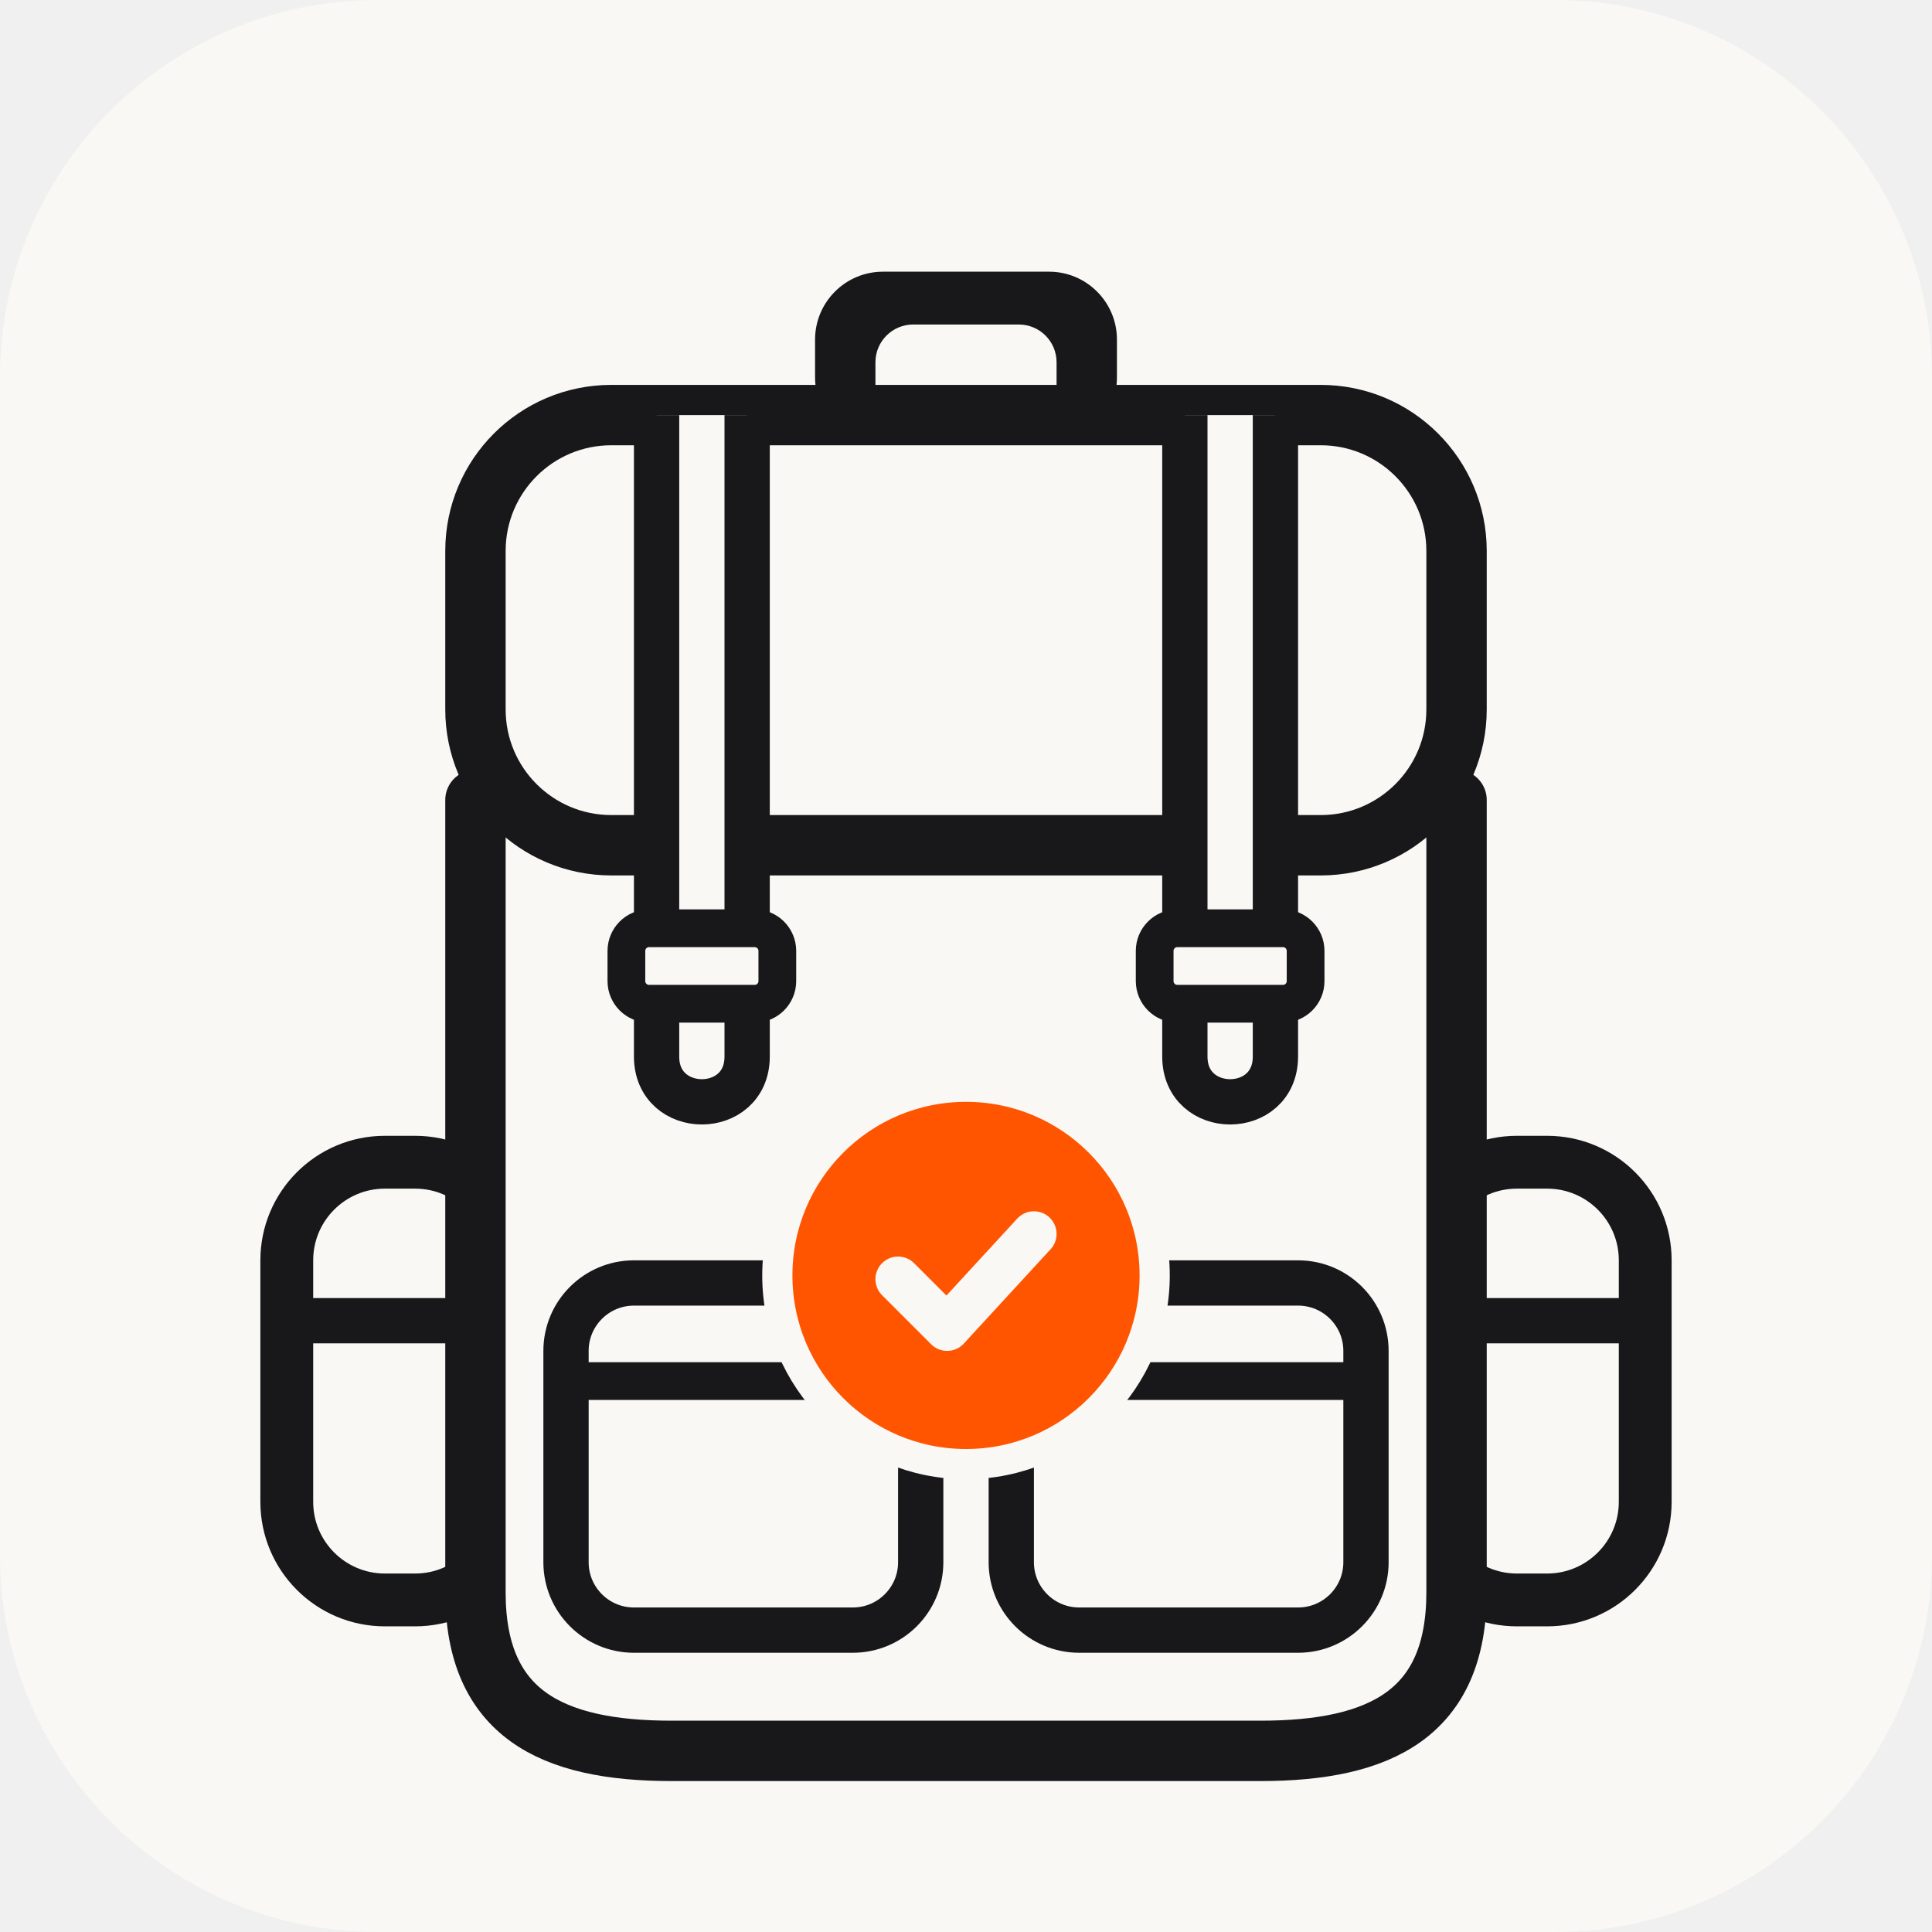
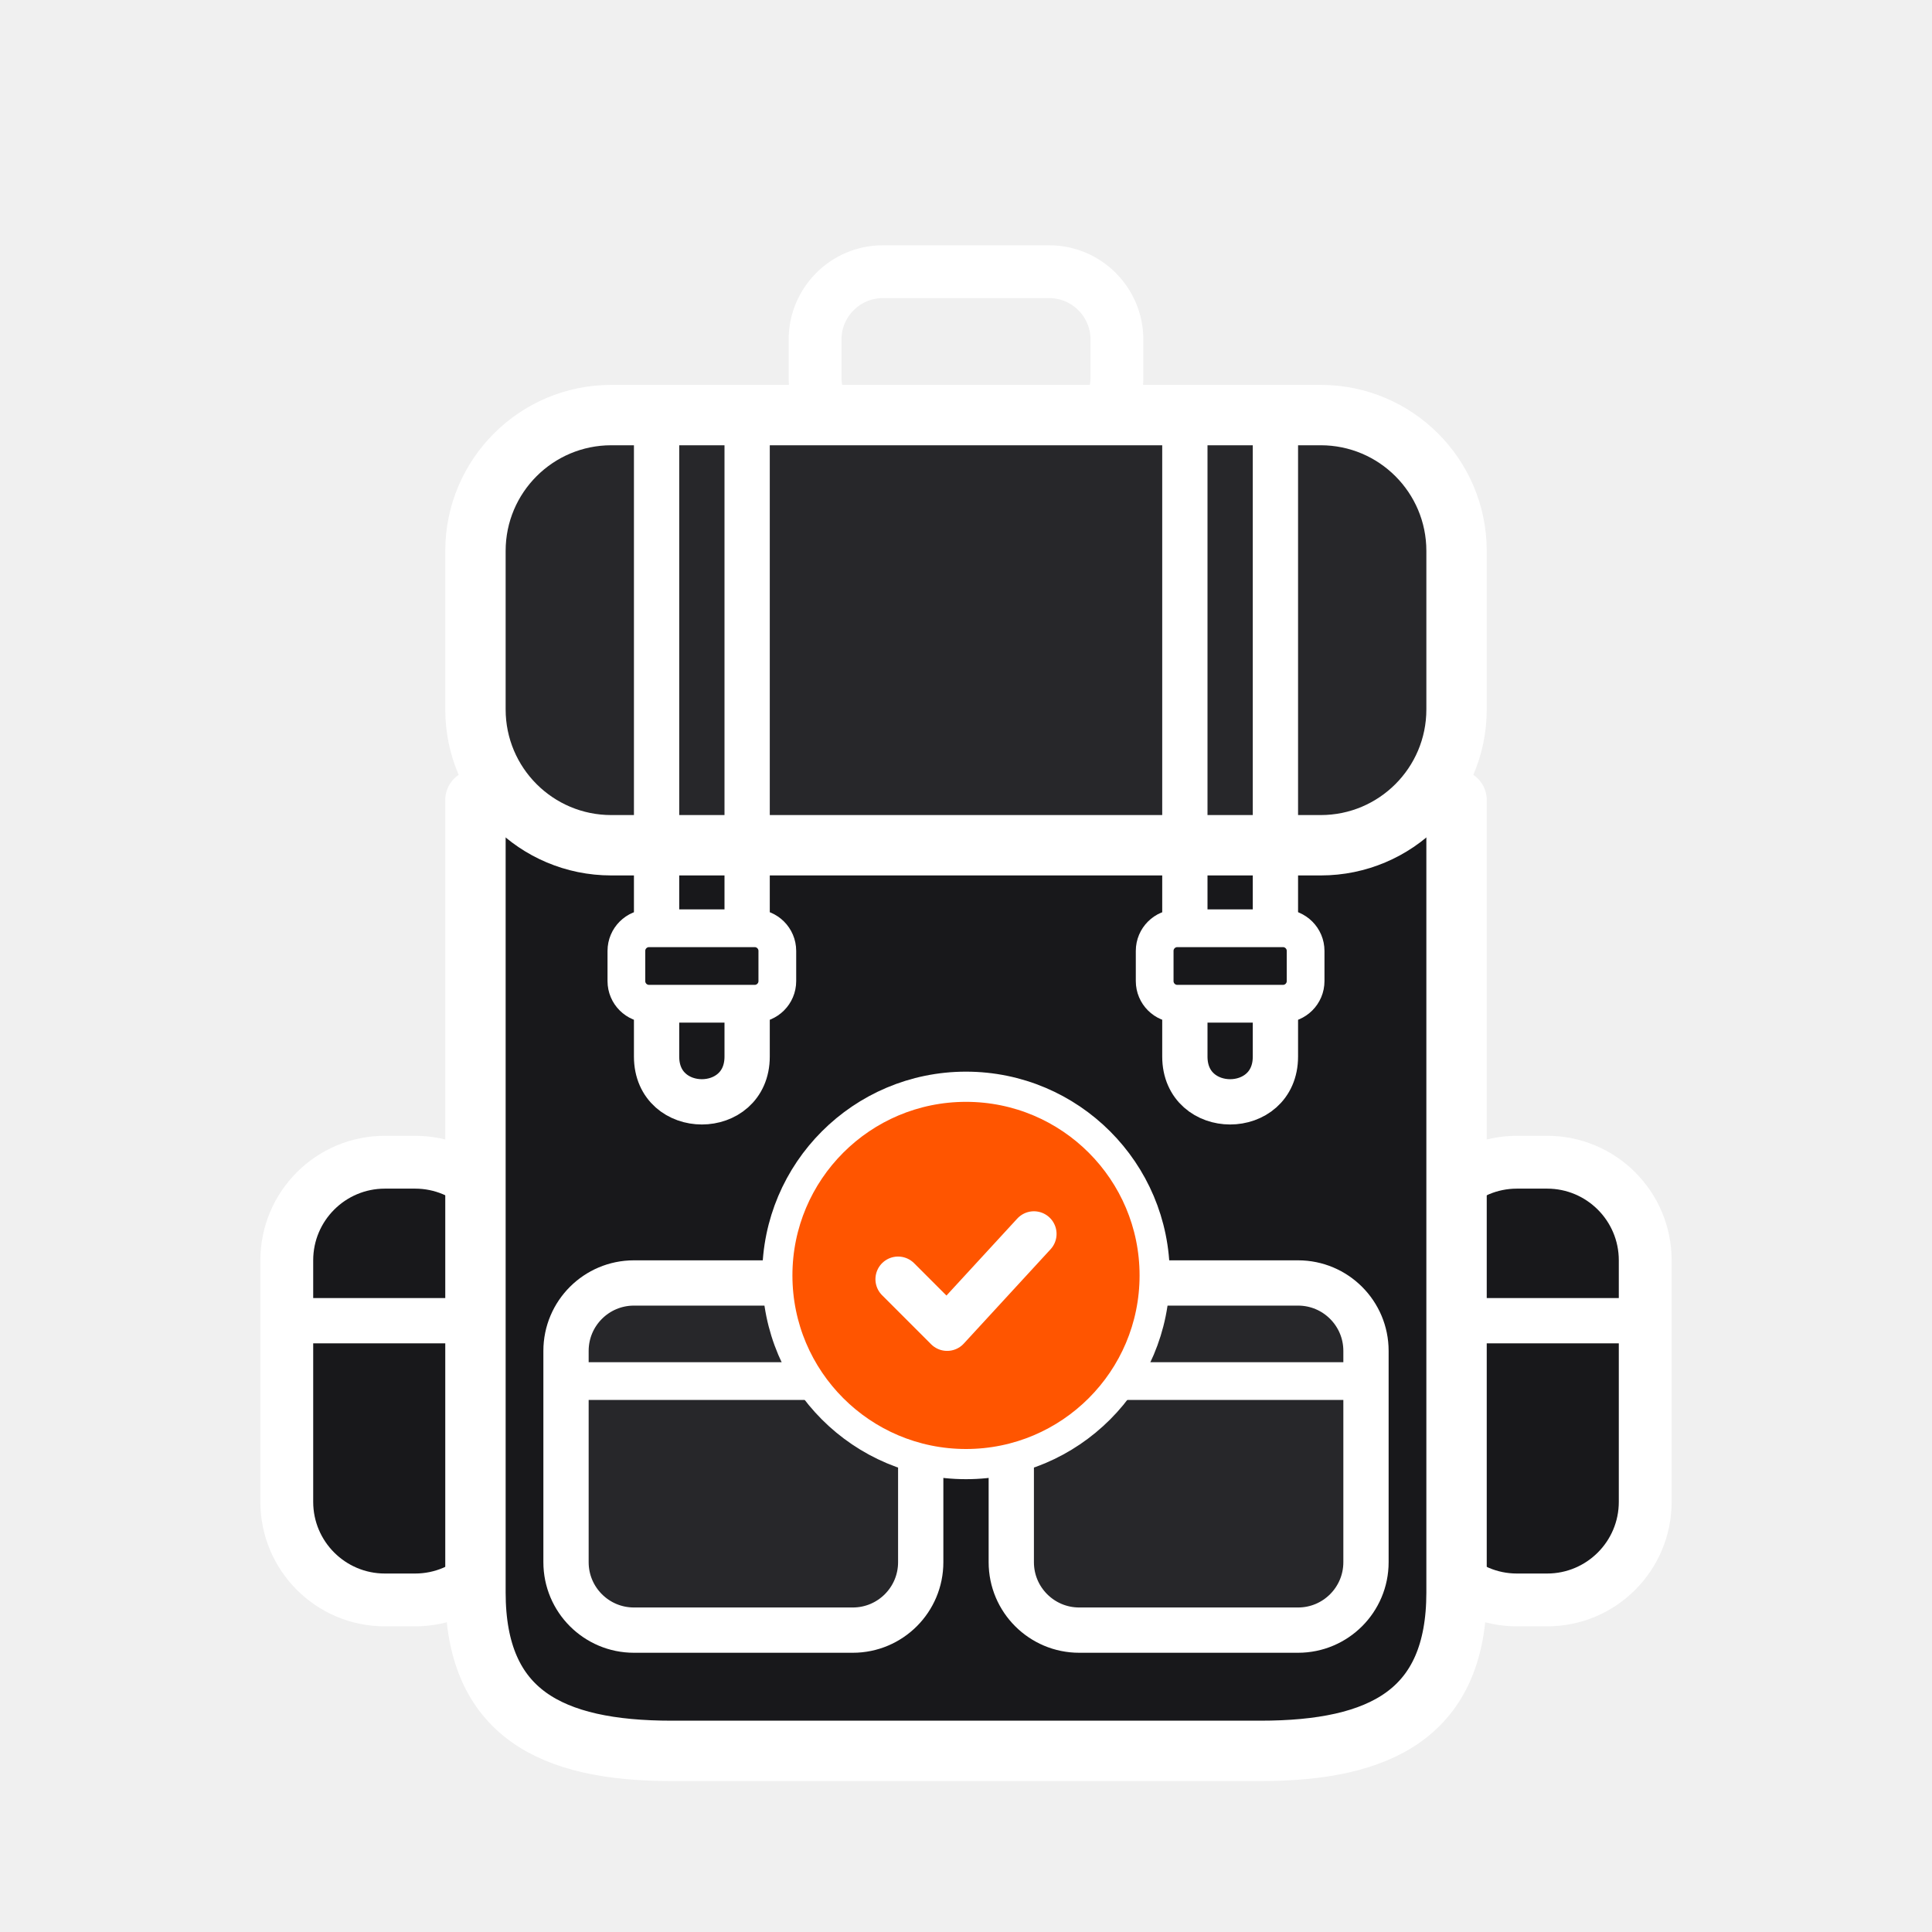
<svg xmlns="http://www.w3.org/2000/svg" viewBox="0 0 512 512" width="100%" height="100%">
-   <rect width="512" height="512" rx="100" fill="#FAF8F5" />
  <g transform="translate(0, 12)">
-     <rect x="216" y="60" width="80" height="46" rx="18" fill="#18181B" />
-     <rect x="232" y="74" width="48" height="32" rx="10" fill="#FAF8F5" />
-     <rect x="76" y="296" width="60" height="116" rx="26" fill="#FAF8F5" stroke="#18181B" stroke-width="14" stroke-linejoin="round" />
-     <path d="M 76 338 H 136" stroke="#18181B" stroke-width="12" />
-     <rect x="376" y="296" width="60" height="116" rx="26" fill="#FAF8F5" stroke="#18181B" stroke-width="14" stroke-linejoin="round" />
-     <path d="M 376 338 H 436" stroke="#18181B" stroke-width="12" />
-     <path d="M 126 200 L 126 410 C 126 442, 146 452, 178 452 L 334 452 C 366 452, 386 442, 386 410 L 386 200 Z" fill="#FAF8F5" stroke="#18181B" stroke-width="16" stroke-linejoin="round" />
-     <rect x="126" y="98" width="260" height="114" rx="36" fill="#FAF8F5" stroke="#18181B" stroke-width="16" stroke-linejoin="round" />
-     <rect x="150" y="328" width="94" height="92" rx="18" fill="#FAF8F5" stroke="#18181B" stroke-width="12" stroke-linejoin="round" />
-     <path d="M 150 354 H 244" stroke="#18181B" stroke-width="10" />
-     <rect x="268" y="328" width="94" height="92" rx="18" fill="#FAF8F5" stroke="#18181B" stroke-width="12" stroke-linejoin="round" />
-     <path d="M 268 354 H 362" stroke="#18181B" stroke-width="10" />
-     <path d="M 174 98 V 268 C 174 284, 198 284, 198 268 V 98" fill="#FAF8F5" stroke="#18181B" stroke-width="12" stroke-linejoin="round" />
-     <rect x="166" y="234" width="40" height="20" rx="6" fill="#FAF8F5" stroke="#18181B" stroke-width="10" />
-     <path d="M 314 98 V 268 C 314 284, 338 284, 338 268 V 98" fill="#FAF8F5" stroke="#18181B" stroke-width="12" stroke-linejoin="round" />
-     <rect x="306" y="234" width="40" height="20" rx="6" fill="#FAF8F5" stroke="#18181B" stroke-width="10" />
+     <rect x="216" y="60" width="80" height="46" rx="18" fill="none" stroke="#FFFFFF" stroke-width="14" />
+     <rect x="76" y="296" width="60" height="116" rx="26" fill="#18181B" stroke="#FFFFFF" stroke-width="14" stroke-linejoin="round" />
+     <path d="M 76 338 H 136" stroke="#FFFFFF" stroke-width="12" />
+     <rect x="376" y="296" width="60" height="116" rx="26" fill="#18181B" stroke="#FFFFFF" stroke-width="14" stroke-linejoin="round" />
+     <path d="M 376 338 H 436" stroke="#FFFFFF" stroke-width="12" />
+     <path d="M 126 200 L 126 410 C 126 442, 146 452, 178 452 L 334 452 C 366 452, 386 442, 386 410 L 386 200 Z" fill="#18181B" stroke="#FFFFFF" stroke-width="16" stroke-linejoin="round" />
+     <rect x="126" y="98" width="260" height="114" rx="36" fill="#27272A" stroke="#FFFFFF" stroke-width="16" stroke-linejoin="round" />
+     <rect x="150" y="328" width="94" height="92" rx="18" fill="#27272A" stroke="#FFFFFF" stroke-width="12" stroke-linejoin="round" />
+     <path d="M 150 354 H 244" stroke="#FFFFFF" stroke-width="10" />
+     <rect x="268" y="328" width="94" height="92" rx="18" fill="#27272A" stroke="#FFFFFF" stroke-width="12" stroke-linejoin="round" />
+     <path d="M 268 354 H 362" stroke="#FFFFFF" stroke-width="10" />
+     <path d="M 174 98 V 268 C 174 284, 198 284, 198 268 V 98" fill="none" stroke="#FFFFFF" stroke-width="12" stroke-linejoin="round" />
+     <rect x="166" y="234" width="40" height="20" rx="6" fill="#18181B" stroke="#FFFFFF" stroke-width="10" />
+     <path d="M 314 98 V 268 C 314 284, 338 284, 338 268 V 98" fill="none" stroke="#FFFFFF" stroke-width="12" stroke-linejoin="round" />
+     <rect x="306" y="234" width="40" height="20" rx="6" fill="#18181B" stroke="#FFFFFF" stroke-width="10" />
    <g transform="translate(256, 326)">
-       <circle cx="0" cy="0" r="50" fill="#FF5500" stroke="#FAF8F5" stroke-width="8" />
-       <path d="M -18 1 L -5 14 L 18 -11" fill="none" stroke="#FAF8F5" stroke-width="12" stroke-linecap="round" stroke-linejoin="round" />
+       <circle cx="0" cy="0" r="50" fill="#FF5500" stroke="#FFFFFF" stroke-width="8" />
+       <path d="M -18 1 L -5 14 L 18 -11" fill="none" stroke="#FFFFFF" stroke-width="12" stroke-linecap="round" stroke-linejoin="round" />
    </g>
  </g>
</svg>
